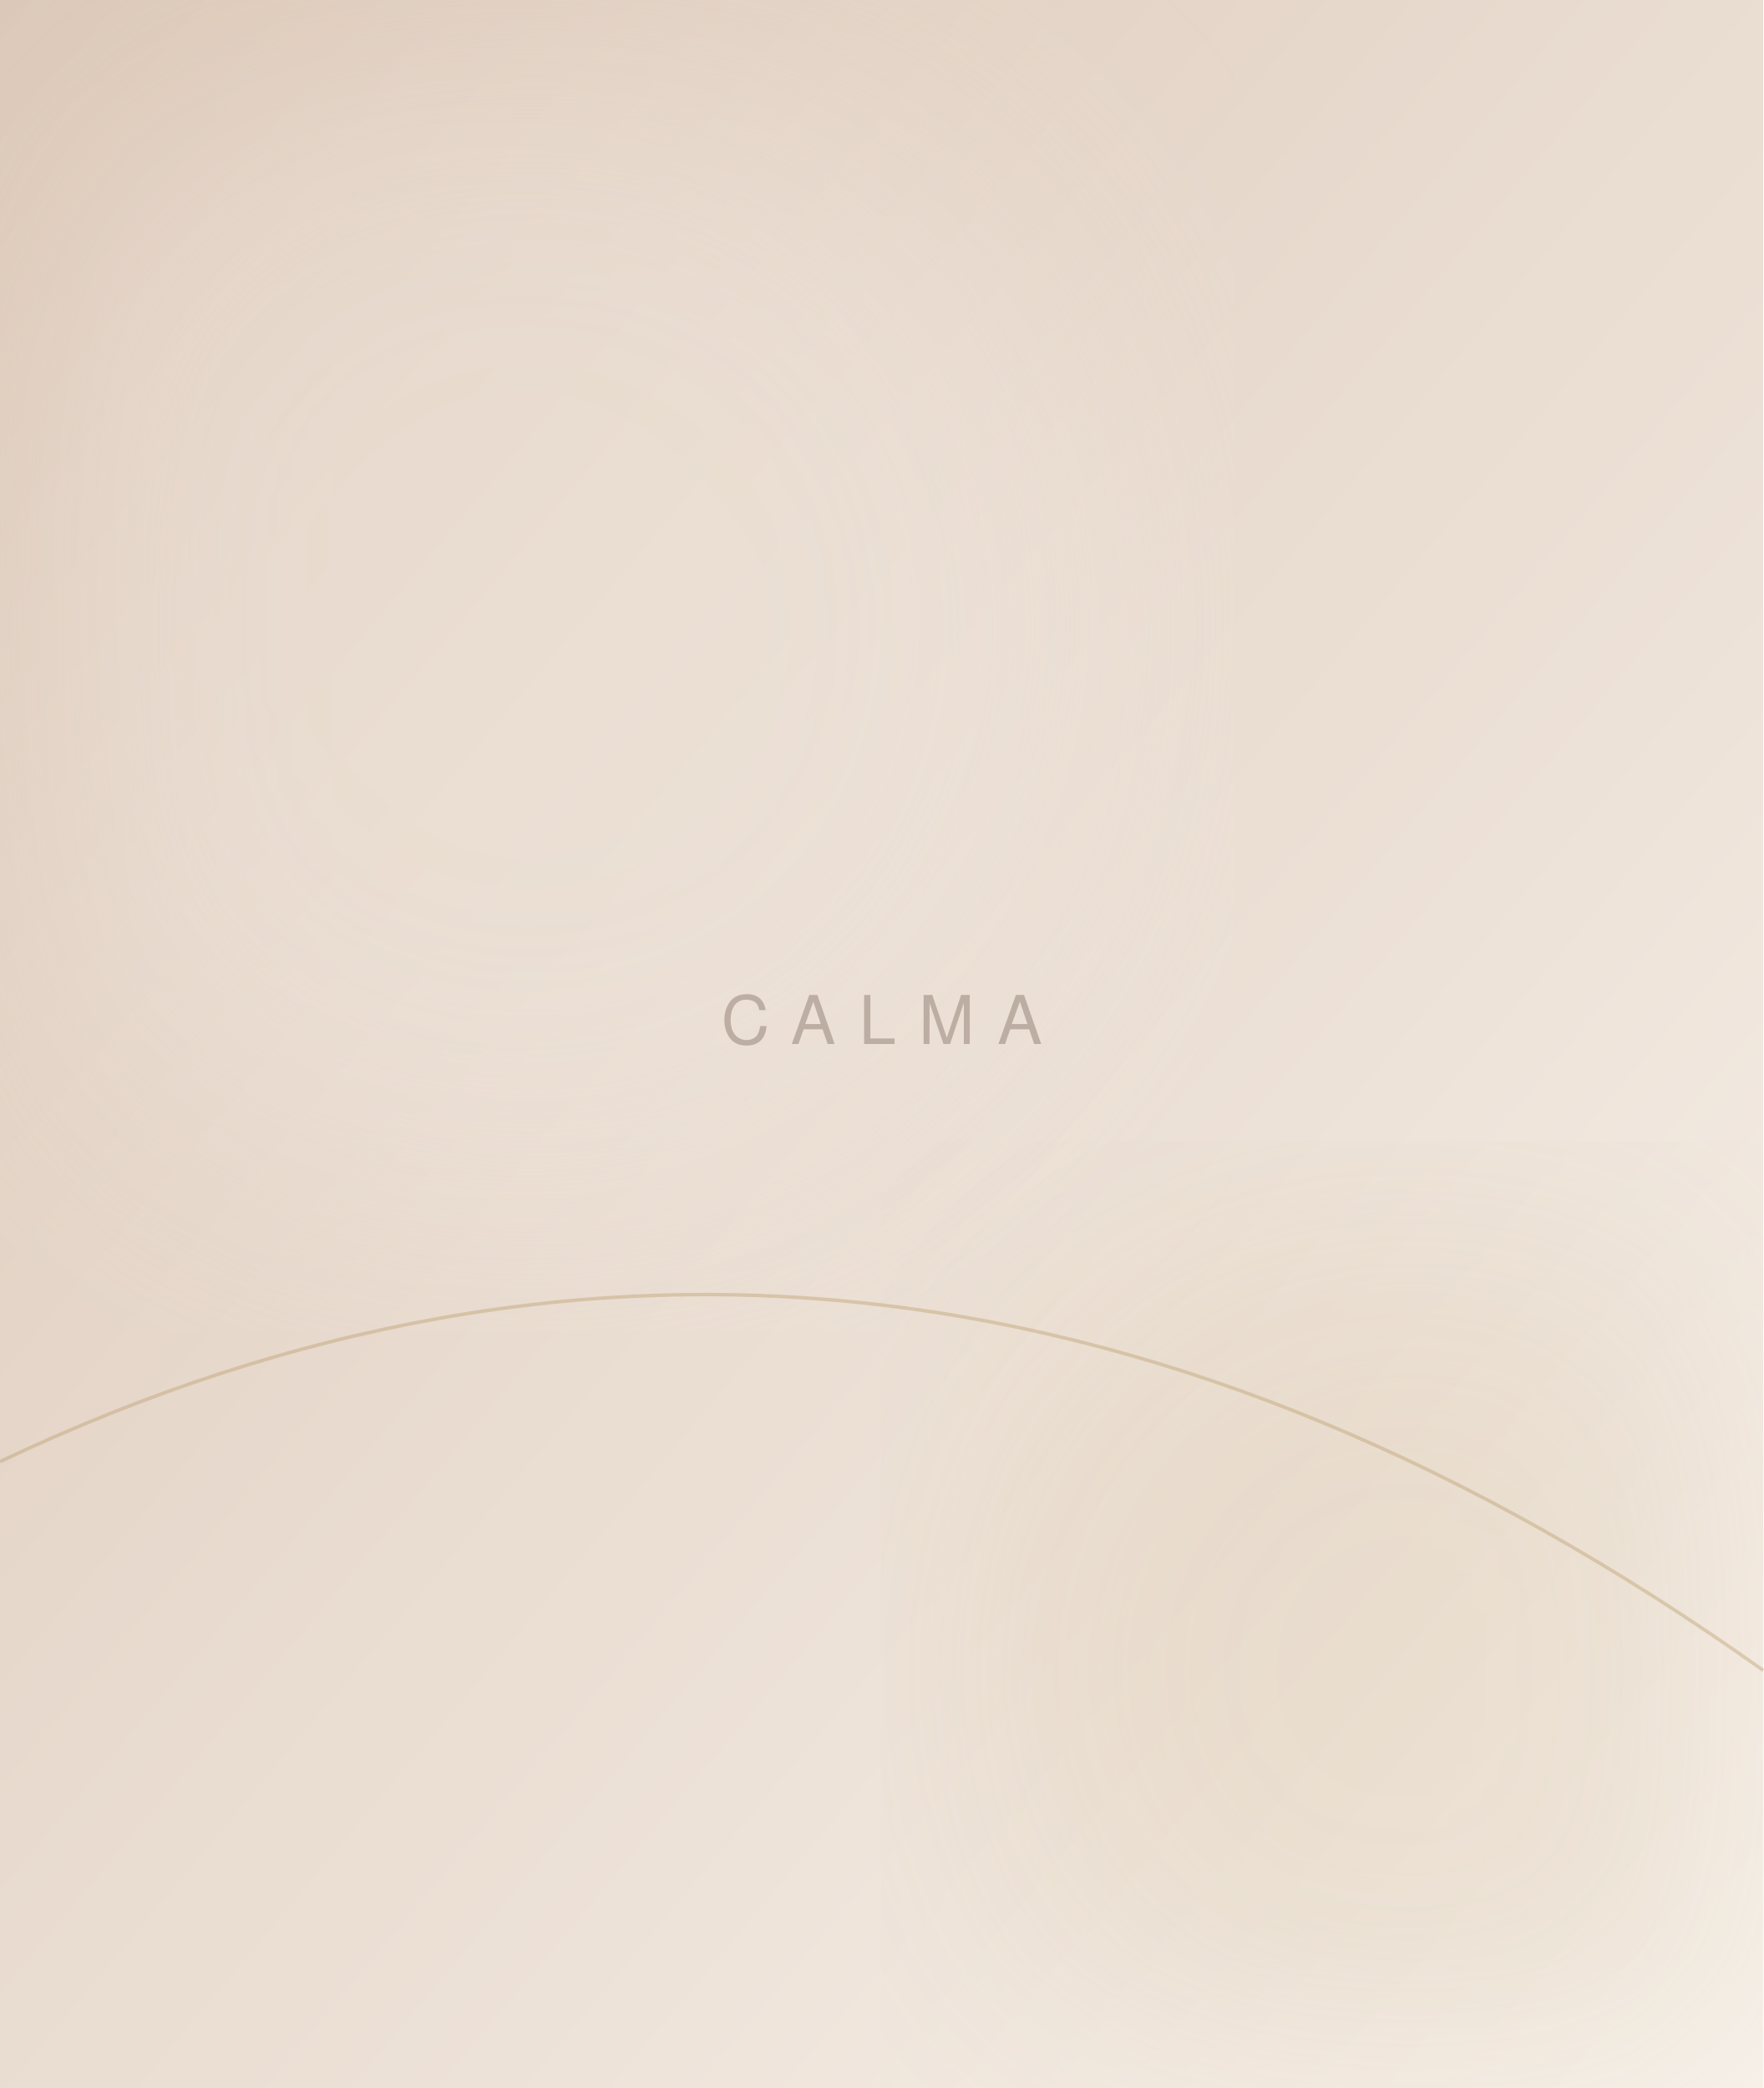
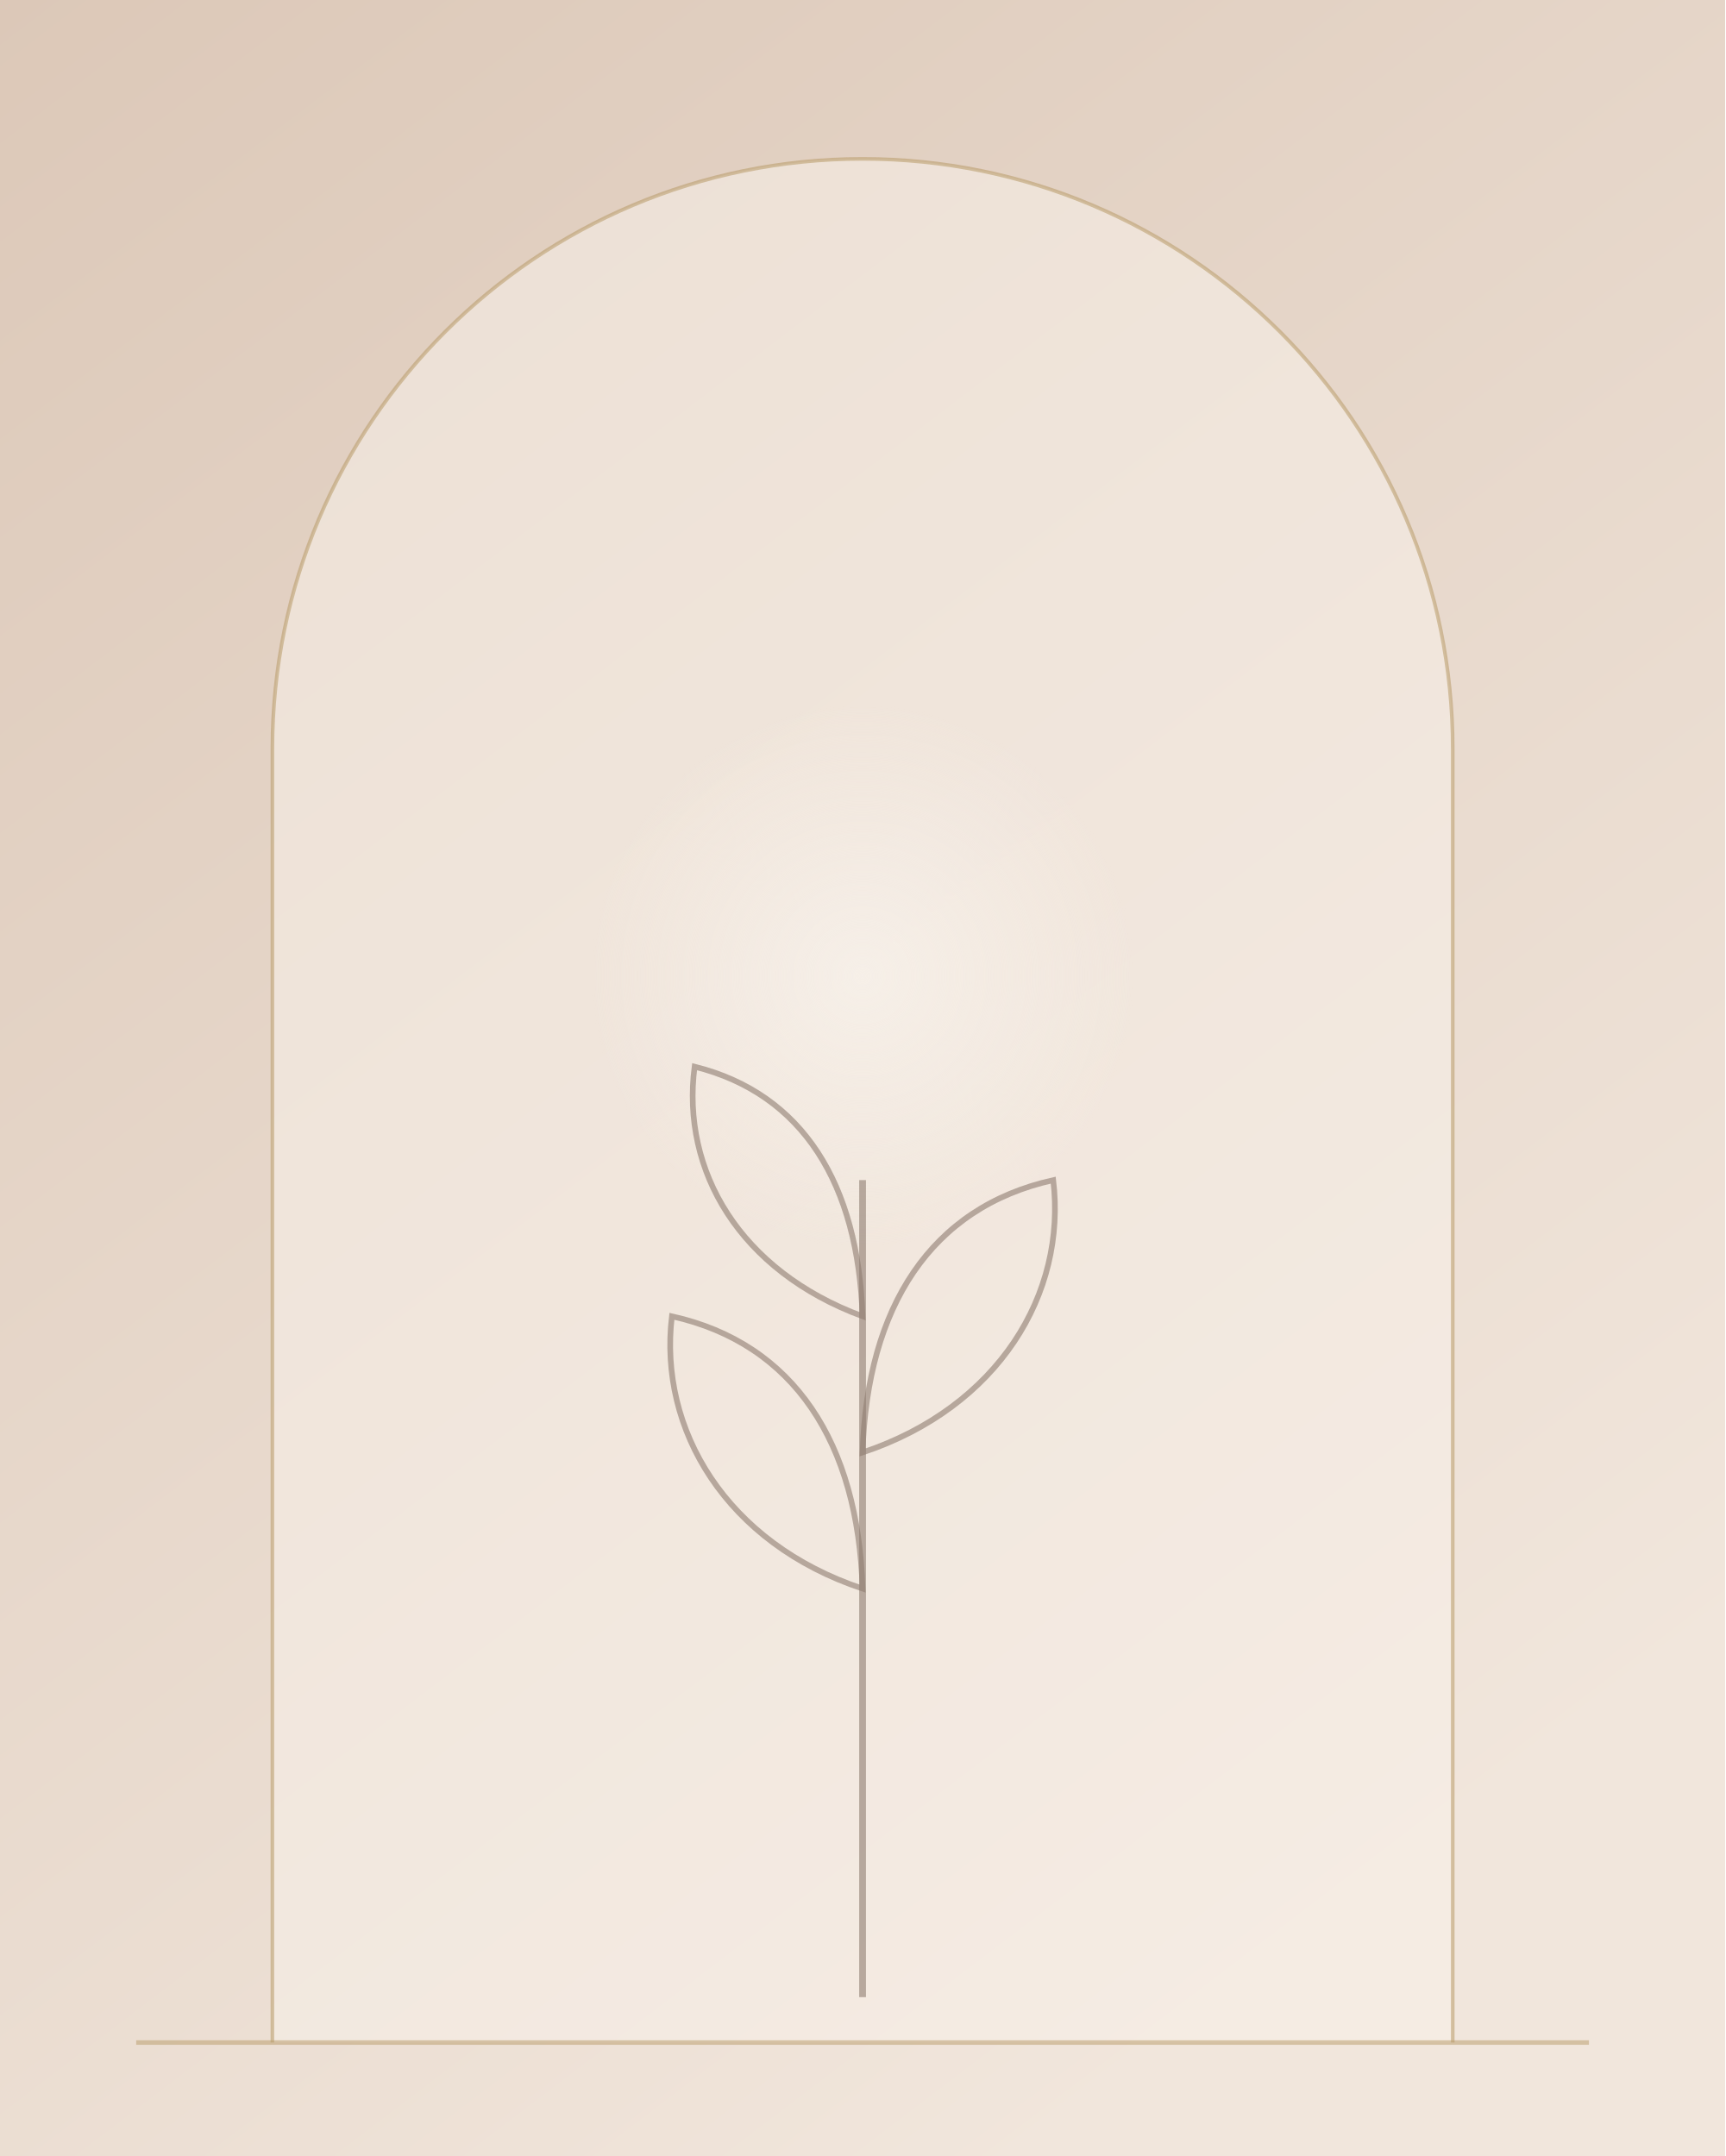
- <svg xmlns="http://www.w3.org/2000/svg" viewBox="0 0 760 900" width="760" height="900" role="img" aria-label="Fotografía de CALMA barre studio">
+ <svg xmlns="http://www.w3.org/2000/svg" viewBox="0 0 760 950" width="760" height="950" role="img" aria-label="Ilustración de CALMA barre studio">
  <defs>
-     <linearGradient id="gcalma" x1="0" y1="0" x2="1" y2="1">
+     <linearGradient id="bg" x1="0" y1="0" x2=".6" y2="1">
      <stop offset="0%" stop-color="#DCC8B8" />
-       <stop offset="100%" stop-color="#F7F1EA" />
+       <stop offset="100%" stop-color="#F1E6DC" />
    </linearGradient>
-     <filter id="scalma">
-       <feGaussianBlur stdDeviation="60" />
-     </filter>
+     <radialGradient id="glow" cx=".5" cy=".5" r=".5">
+       <stop offset="0%" stop-color="#F7F1EA" stop-opacity=".85" />
+       <stop offset="100%" stop-color="#F7F1EA" stop-opacity="0" />
+     </radialGradient>
+     <linearGradient id="fade" x1="0" y1="0" x2="0" y2="1">
+       <stop offset="0%" stop-color="#B89A68" stop-opacity=".55" />
+       <stop offset="100%" stop-color="#B89A68" stop-opacity=".08" />
+     </linearGradient>
  </defs>
-   <rect width="760" height="900" fill="url(#gcalma)" />
-   <circle cx="228" cy="270" r="253" fill="#F7F1EA" opacity=".3" filter="url(#scalma)" />
-   <circle cx="608" cy="720" r="190" fill="#B89A68" opacity=".14" filter="url(#scalma)" />
-   <path d="M0 630 Q 380 450 760 720" stroke="#B89A68" stroke-width="1.5" fill="none" opacity=".4" />
-   <text x="380" y="450" text-anchor="middle" font-family="Jost,Montserrat,Helvetica,Arial,sans-serif" font-size="29" letter-spacing="10" fill="#8E7C70" opacity=".5">CALMA</text>
+   <rect width="760" height="950" fill="url(#bg)" />
+   <path d="M120 900 L120 330 A 260 260 0 0 1 640 330 L640 900 Z" fill="#F7F1EA" opacity=".55" />
+   <path d="M120 900 L120 330 A 260 260 0 0 1 640 330 L640 900" fill="none" stroke="#B89A68" stroke-width="1.6" opacity=".55" />
+   <circle cx="380" cy="430" r="120" fill="url(#glow)" />
+   <path d="M380 880 C 380 720 380 620 380 520" stroke="#8E7C70" stroke-width="3" fill="none" opacity=".6" />
+   <g opacity=".6" stroke="#8E7C70" stroke-width="2.5" fill="none">
+     <path d="M380 700 C 320 680 290 630 296 580 C 350 592 378 636 380 700 Z" />
+     <path d="M380 640 C 440 620 470 570 464 520 C 410 532 382 576 380 640 Z" />
+     <path d="M380 580 C 326 560 300 516 306 470 C 354 482 378 522 380 580 Z" />
+   </g>
+   <line x1="60" y1="900" x2="700" y2="900" stroke="#B89A68" stroke-width="2" opacity=".5" />
</svg>
